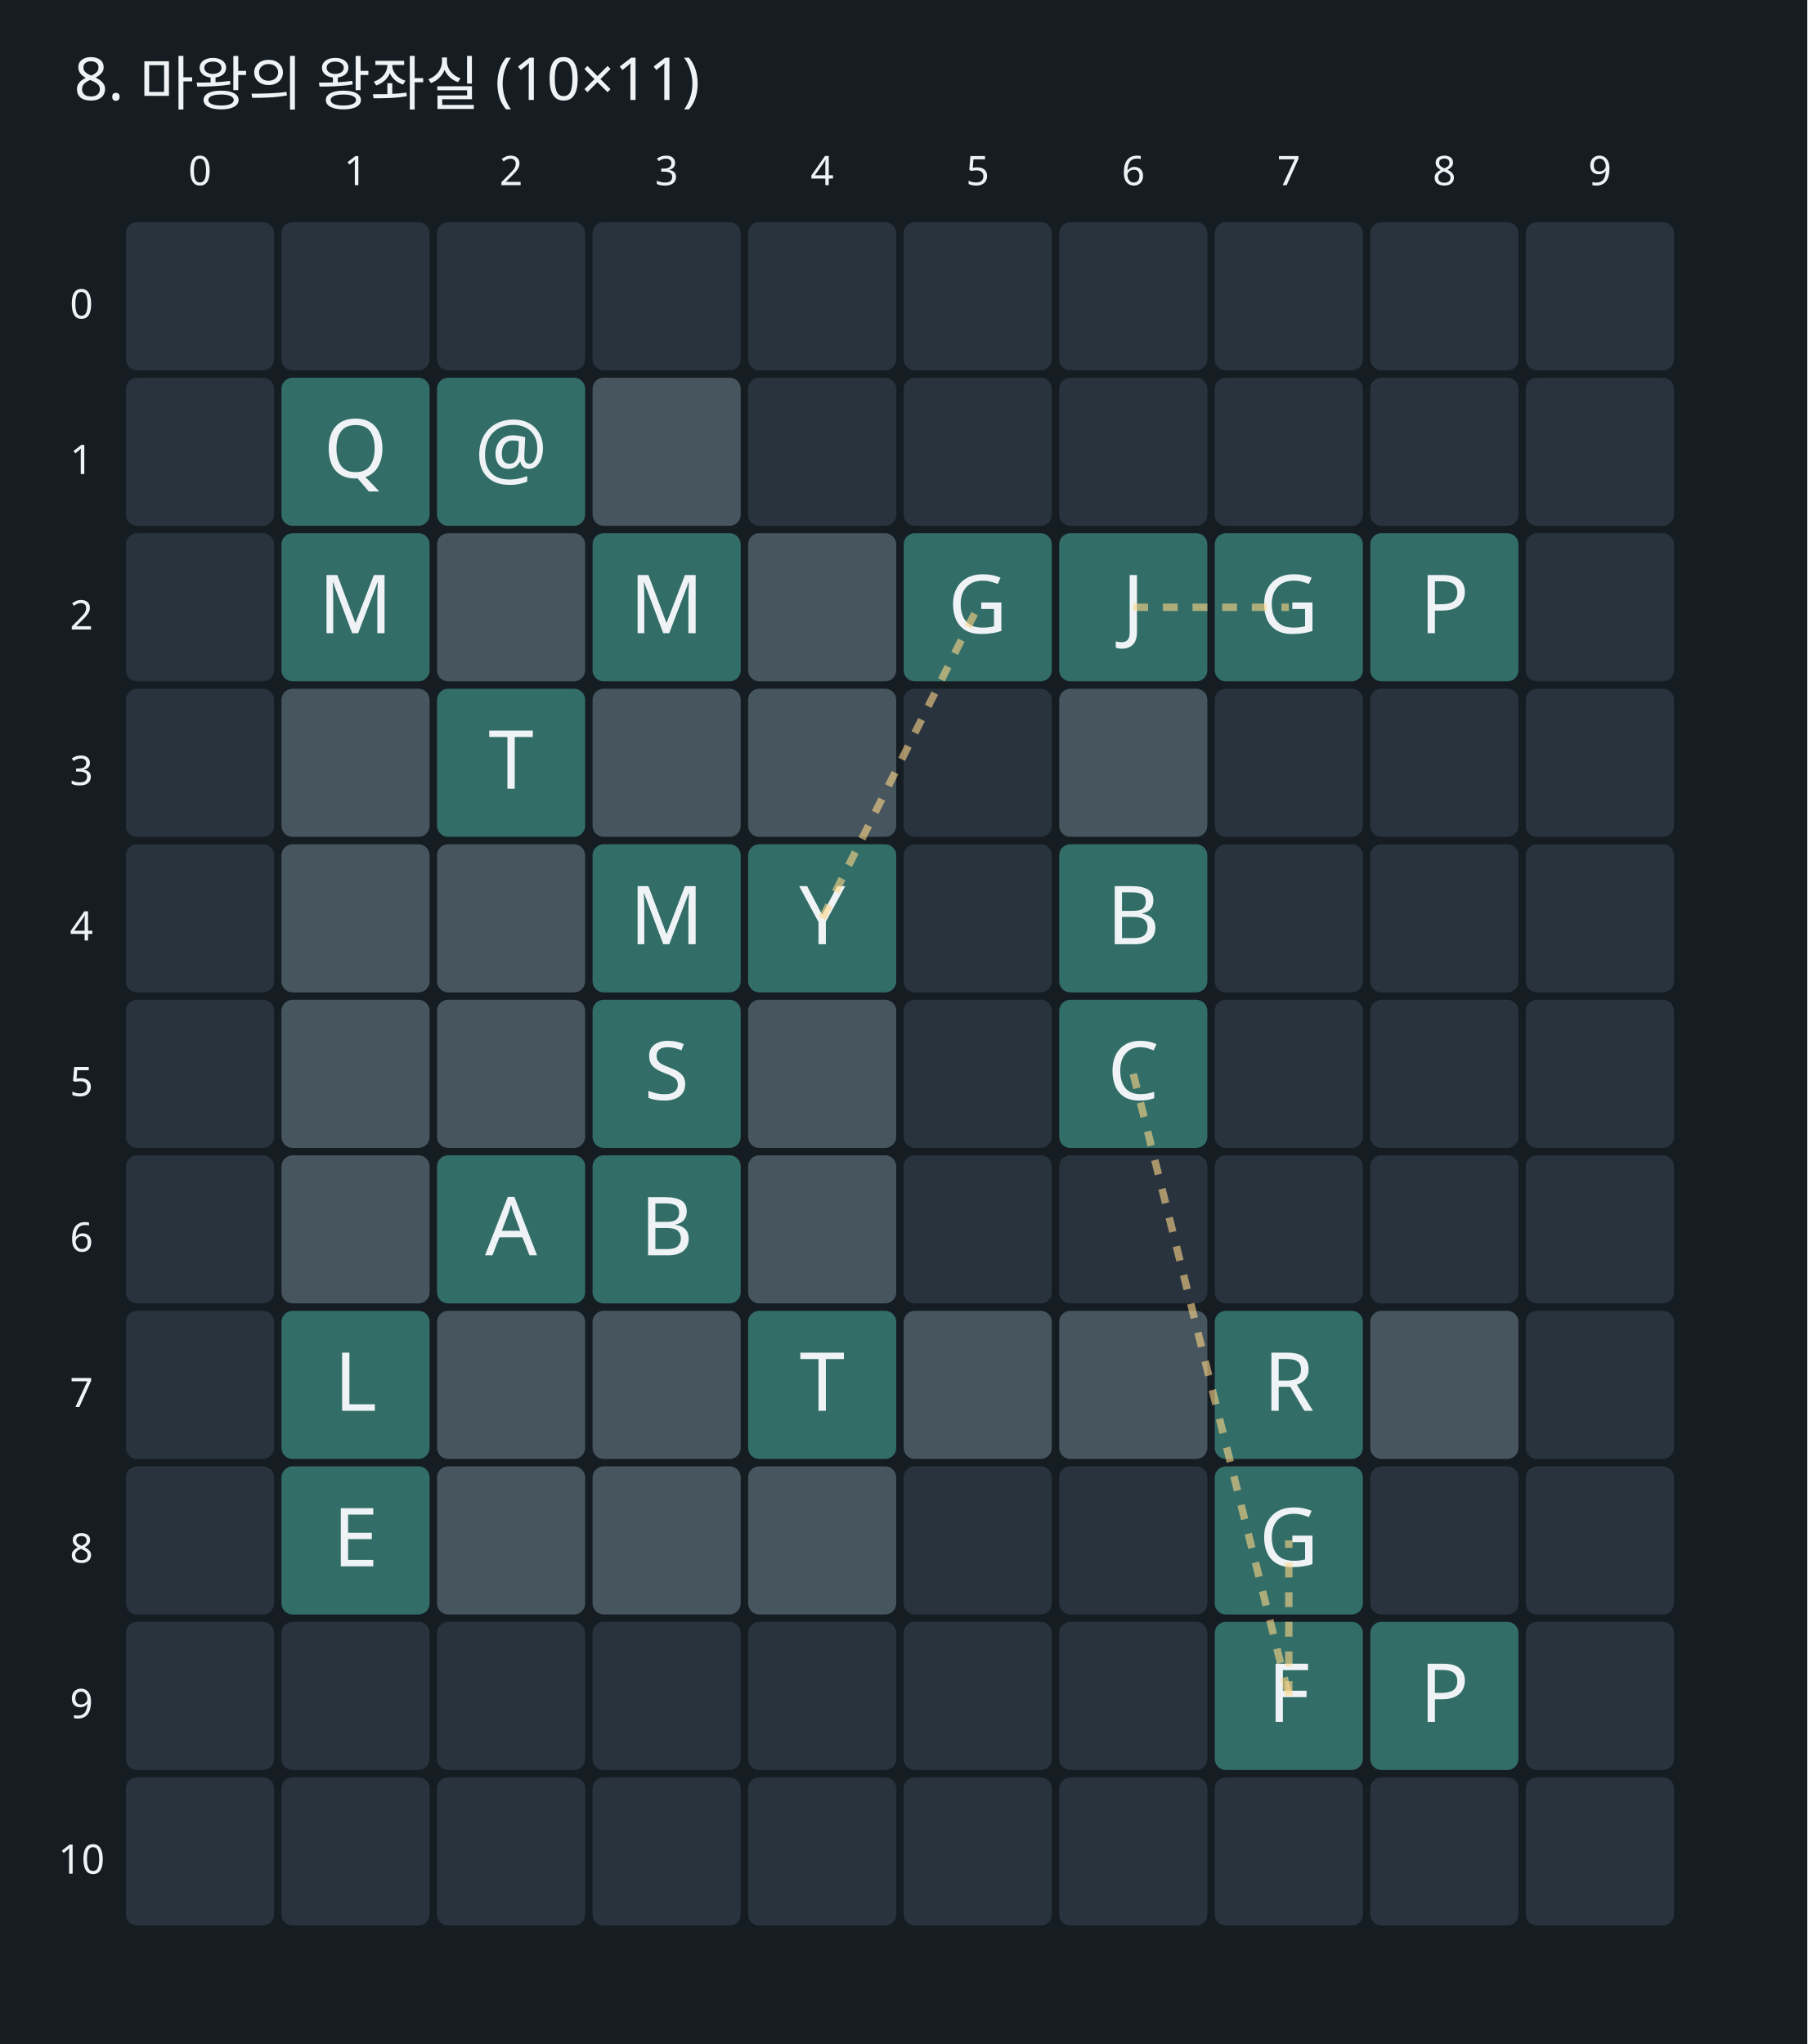
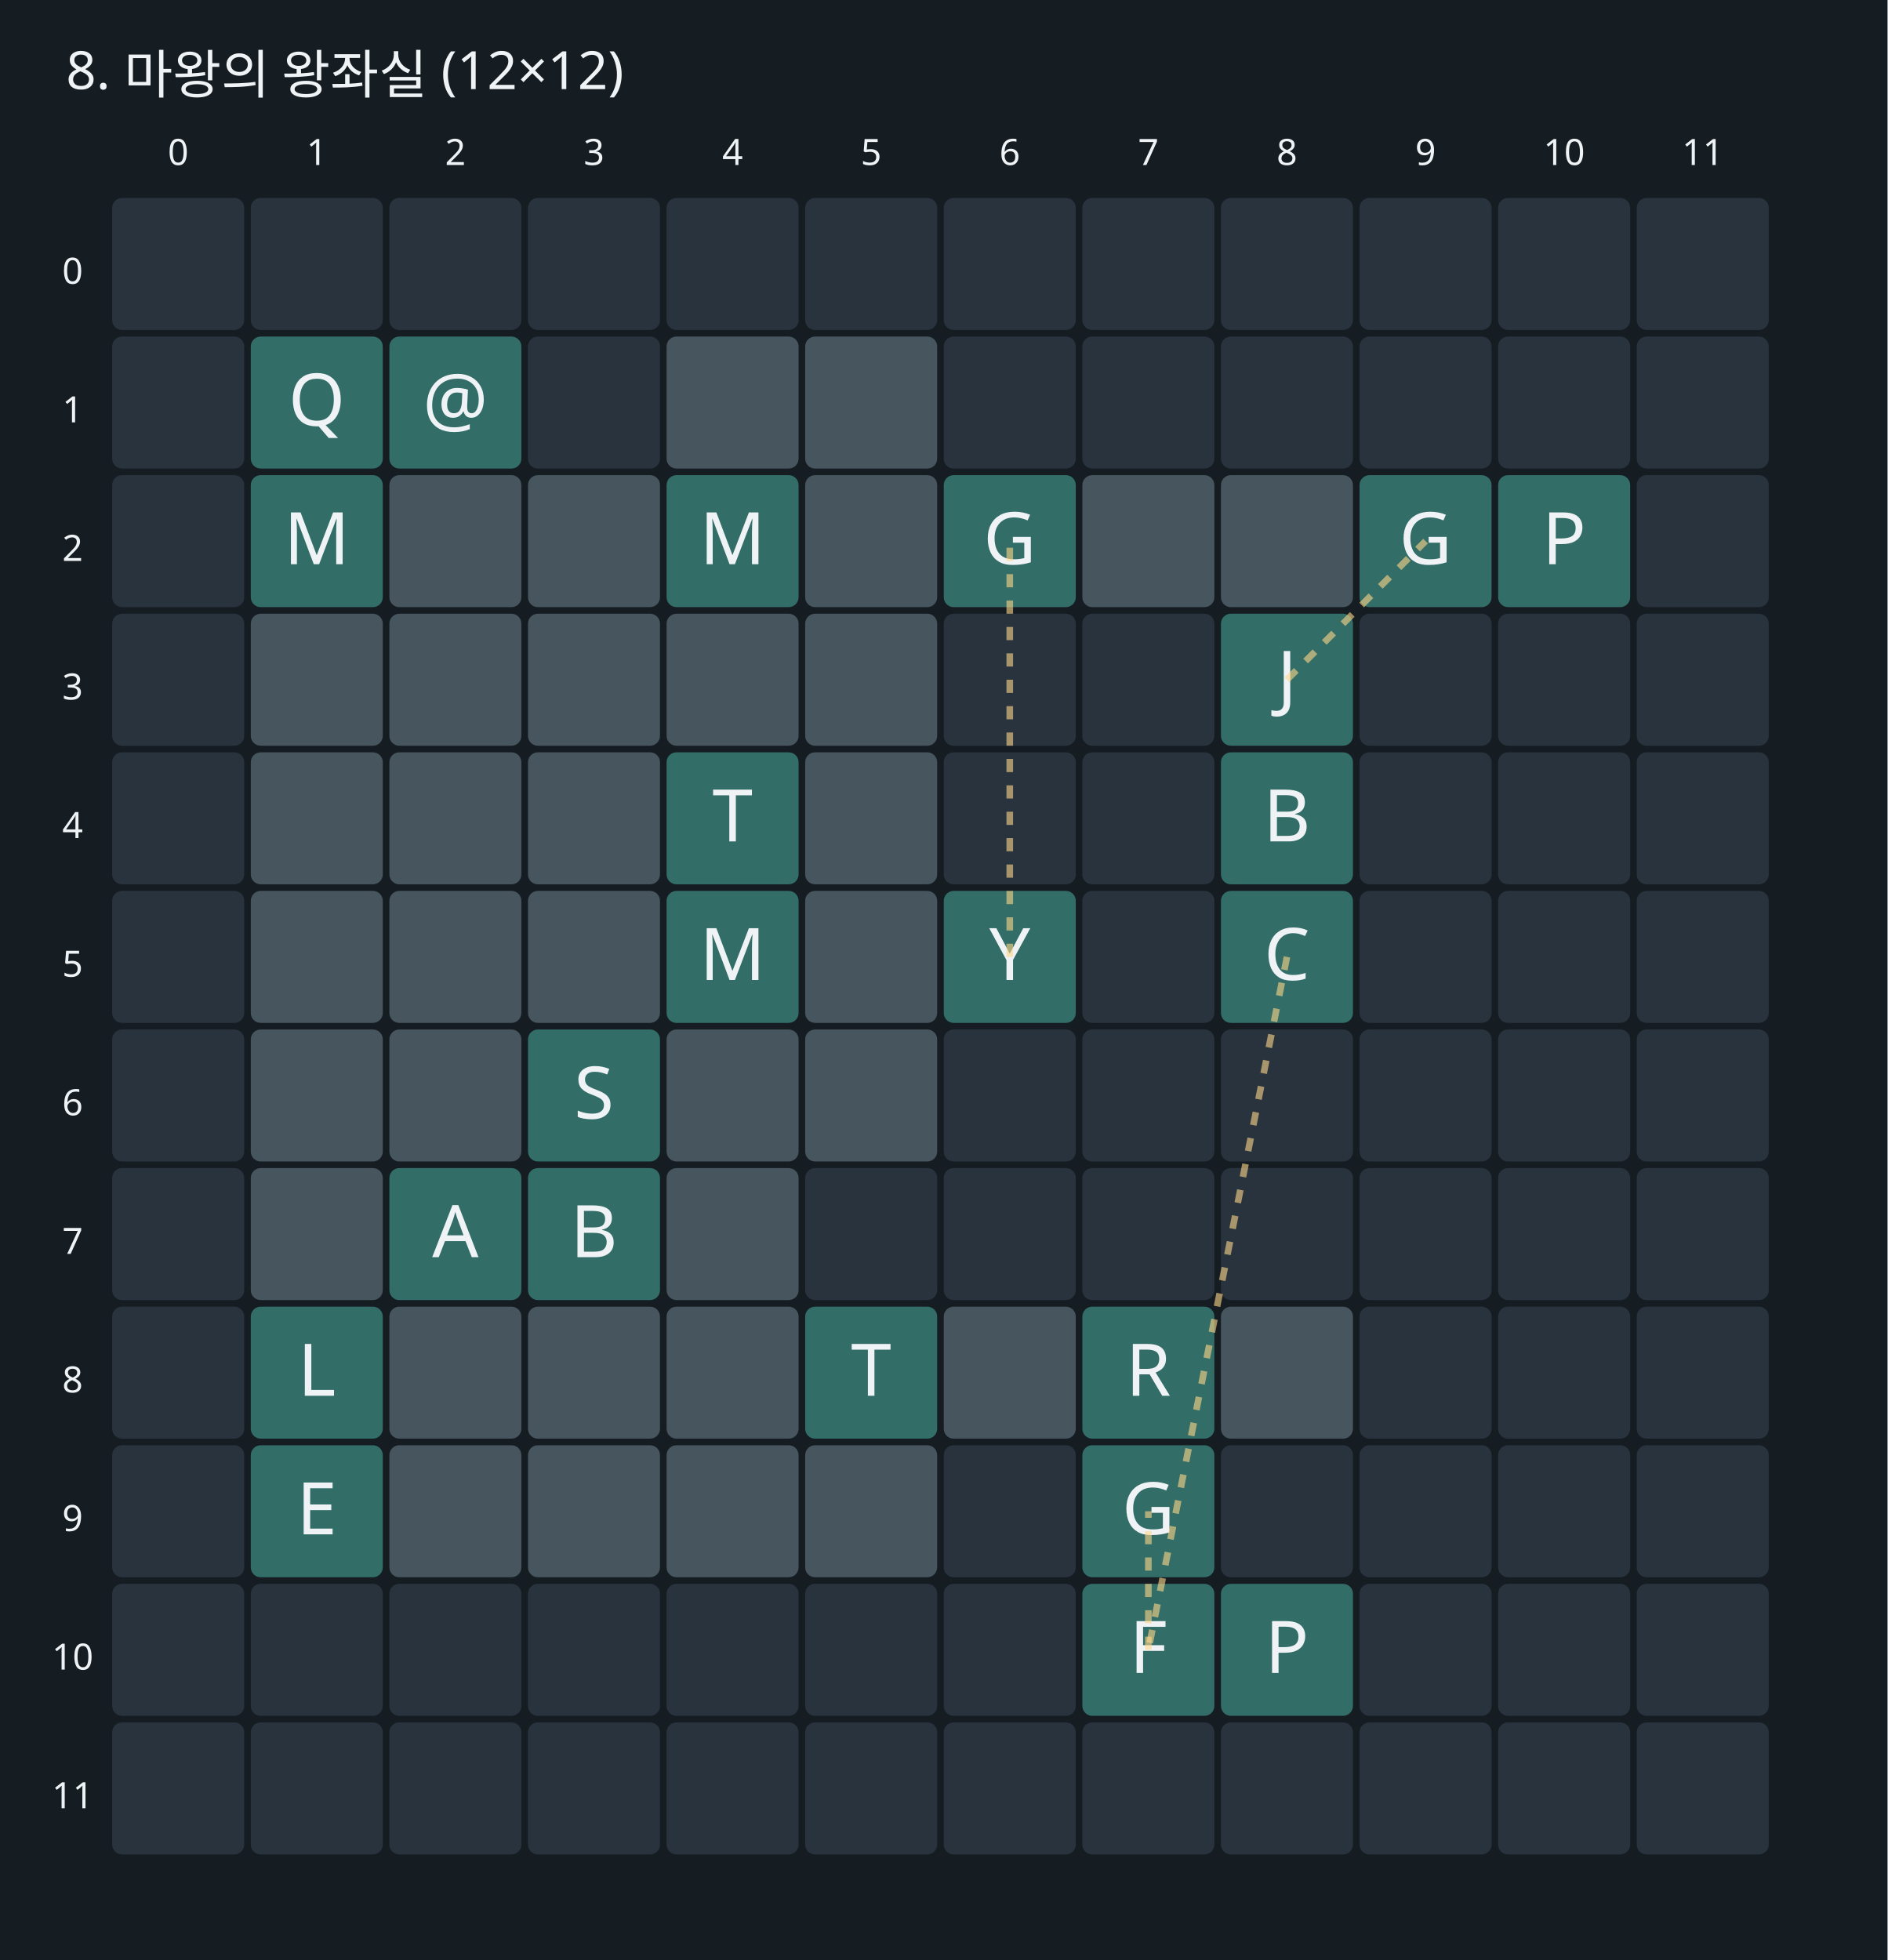
- <svg xmlns="http://www.w3.org/2000/svg" width="488" height="552" viewBox="0 0 488 552">
+ <svg xmlns="http://www.w3.org/2000/svg" width="572" height="594" viewBox="0 0 572 594">
  <rect width="100%" height="100%" fill="#151d23" />
  <g font-family="Malgun Gothic, sans-serif" fill="#eff3f5">
-     <text x="20" y="27" font-size="16">8. 마왕의 왕좌실 (10×11)</text>
+     <text x="20" y="27" font-size="16">8. 마왕의 왕좌실 (12×12)</text>
    <text x="54" y="50" text-anchor="middle" font-size="11">0</text>
    <text x="96" y="50" text-anchor="middle" font-size="11">1</text>
    <text x="138" y="50" text-anchor="middle" font-size="11">2</text>
    <text x="180" y="50" text-anchor="middle" font-size="11">3</text>
    <text x="222" y="50" text-anchor="middle" font-size="11">4</text>
    <text x="264" y="50" text-anchor="middle" font-size="11">5</text>
    <text x="306" y="50" text-anchor="middle" font-size="11">6</text>
    <text x="348" y="50" text-anchor="middle" font-size="11">7</text>
    <text x="390" y="50" text-anchor="middle" font-size="11">8</text>
    <text x="432" y="50" text-anchor="middle" font-size="11">9</text>
+     <text x="474" y="50" text-anchor="middle" font-size="11">10</text>
+     <text x="516" y="50" text-anchor="middle" font-size="11">11</text>
    <text x="22" y="86" text-anchor="middle" font-size="11">0</text>
    <rect x="34" y="60" width="40" height="40" rx="3" fill="#29333e" />
    <rect x="76" y="60" width="40" height="40" rx="3" fill="#29333e" />
    <rect x="118" y="60" width="40" height="40" rx="3" fill="#29333e" />
    <rect x="160" y="60" width="40" height="40" rx="3" fill="#29333e" />
    <rect x="202" y="60" width="40" height="40" rx="3" fill="#29333e" />
    <rect x="244" y="60" width="40" height="40" rx="3" fill="#29333e" />
    <rect x="286" y="60" width="40" height="40" rx="3" fill="#29333e" />
    <rect x="328" y="60" width="40" height="40" rx="3" fill="#29333e" />
    <rect x="370" y="60" width="40" height="40" rx="3" fill="#29333e" />
    <rect x="412" y="60" width="40" height="40" rx="3" fill="#29333e" />
+     <rect x="454" y="60" width="40" height="40" rx="3" fill="#29333e" />
+     <rect x="496" y="60" width="40" height="40" rx="3" fill="#29333e" />
    <text x="22" y="128" text-anchor="middle" font-size="11">1</text>
    <rect x="34" y="102" width="40" height="40" rx="3" fill="#29333e" />
    <rect x="76" y="102" width="40" height="40" rx="3" fill="#326d68" />
    <text x="96" y="129" text-anchor="middle" font-size="22">Q</text>
    <rect x="118" y="102" width="40" height="40" rx="3" fill="#326d68" />
    <text x="138" y="129" text-anchor="middle" font-size="22">@</text>
-     <rect x="160" y="102" width="40" height="40" rx="3" fill="#46555e" />
-     <rect x="202" y="102" width="40" height="40" rx="3" fill="#29333e" />
-     <rect x="244" y="102" width="40" height="40" rx="3" fill="#29333e" />
+     <rect x="160" y="102" width="40" height="40" rx="3" fill="#29333e" />
+     <rect x="202" y="102" width="40" height="40" rx="3" fill="#46555e" />
+     <rect x="244" y="102" width="40" height="40" rx="3" fill="#46555e" />
    <rect x="286" y="102" width="40" height="40" rx="3" fill="#29333e" />
    <rect x="328" y="102" width="40" height="40" rx="3" fill="#29333e" />
    <rect x="370" y="102" width="40" height="40" rx="3" fill="#29333e" />
    <rect x="412" y="102" width="40" height="40" rx="3" fill="#29333e" />
+     <rect x="454" y="102" width="40" height="40" rx="3" fill="#29333e" />
+     <rect x="496" y="102" width="40" height="40" rx="3" fill="#29333e" />
    <text x="22" y="170" text-anchor="middle" font-size="11">2</text>
    <rect x="34" y="144" width="40" height="40" rx="3" fill="#29333e" />
    <rect x="76" y="144" width="40" height="40" rx="3" fill="#326d68" />
    <text x="96" y="171" text-anchor="middle" font-size="22">M</text>
    <rect x="118" y="144" width="40" height="40" rx="3" fill="#46555e" />
-     <rect x="160" y="144" width="40" height="40" rx="3" fill="#326d68" />
-     <text x="180" y="171" text-anchor="middle" font-size="22">M</text>
-     <rect x="202" y="144" width="40" height="40" rx="3" fill="#46555e" />
-     <rect x="244" y="144" width="40" height="40" rx="3" fill="#326d68" />
-     <text x="264" y="171" text-anchor="middle" font-size="22">G</text>
+     <rect x="160" y="144" width="40" height="40" rx="3" fill="#46555e" />
+     <rect x="202" y="144" width="40" height="40" rx="3" fill="#326d68" />
+     <text x="222" y="171" text-anchor="middle" font-size="22">M</text>
+     <rect x="244" y="144" width="40" height="40" rx="3" fill="#46555e" />
    <rect x="286" y="144" width="40" height="40" rx="3" fill="#326d68" />
-     <text x="306" y="171" text-anchor="middle" font-size="22">J</text>
-     <rect x="328" y="144" width="40" height="40" rx="3" fill="#326d68" />
-     <text x="348" y="171" text-anchor="middle" font-size="22">G</text>
-     <rect x="370" y="144" width="40" height="40" rx="3" fill="#326d68" />
-     <text x="390" y="171" text-anchor="middle" font-size="22">P</text>
-     <rect x="412" y="144" width="40" height="40" rx="3" fill="#29333e" />
+     <text x="306" y="171" text-anchor="middle" font-size="22">G</text>
+     <rect x="328" y="144" width="40" height="40" rx="3" fill="#46555e" />
+     <rect x="370" y="144" width="40" height="40" rx="3" fill="#46555e" />
+     <rect x="412" y="144" width="40" height="40" rx="3" fill="#326d68" />
+     <text x="432" y="171" text-anchor="middle" font-size="22">G</text>
+     <rect x="454" y="144" width="40" height="40" rx="3" fill="#326d68" />
+     <text x="474" y="171" text-anchor="middle" font-size="22">P</text>
+     <rect x="496" y="144" width="40" height="40" rx="3" fill="#29333e" />
    <text x="22" y="212" text-anchor="middle" font-size="11">3</text>
    <rect x="34" y="186" width="40" height="40" rx="3" fill="#29333e" />
    <rect x="76" y="186" width="40" height="40" rx="3" fill="#46555e" />
-     <rect x="118" y="186" width="40" height="40" rx="3" fill="#326d68" />
-     <text x="138" y="213" text-anchor="middle" font-size="22">T</text>
+     <rect x="118" y="186" width="40" height="40" rx="3" fill="#46555e" />
    <rect x="160" y="186" width="40" height="40" rx="3" fill="#46555e" />
    <rect x="202" y="186" width="40" height="40" rx="3" fill="#46555e" />
-     <rect x="244" y="186" width="40" height="40" rx="3" fill="#29333e" />
-     <rect x="286" y="186" width="40" height="40" rx="3" fill="#46555e" />
+     <rect x="244" y="186" width="40" height="40" rx="3" fill="#46555e" />
+     <rect x="286" y="186" width="40" height="40" rx="3" fill="#29333e" />
    <rect x="328" y="186" width="40" height="40" rx="3" fill="#29333e" />
-     <rect x="370" y="186" width="40" height="40" rx="3" fill="#29333e" />
+     <rect x="370" y="186" width="40" height="40" rx="3" fill="#326d68" />
+     <text x="390" y="213" text-anchor="middle" font-size="22">J</text>
    <rect x="412" y="186" width="40" height="40" rx="3" fill="#29333e" />
+     <rect x="454" y="186" width="40" height="40" rx="3" fill="#29333e" />
+     <rect x="496" y="186" width="40" height="40" rx="3" fill="#29333e" />
    <text x="22" y="254" text-anchor="middle" font-size="11">4</text>
    <rect x="34" y="228" width="40" height="40" rx="3" fill="#29333e" />
    <rect x="76" y="228" width="40" height="40" rx="3" fill="#46555e" />
    <rect x="118" y="228" width="40" height="40" rx="3" fill="#46555e" />
-     <rect x="160" y="228" width="40" height="40" rx="3" fill="#326d68" />
-     <text x="180" y="255" text-anchor="middle" font-size="22">M</text>
+     <rect x="160" y="228" width="40" height="40" rx="3" fill="#46555e" />
    <rect x="202" y="228" width="40" height="40" rx="3" fill="#326d68" />
-     <text x="222" y="255" text-anchor="middle" font-size="22">Y</text>
-     <rect x="244" y="228" width="40" height="40" rx="3" fill="#29333e" />
-     <rect x="286" y="228" width="40" height="40" rx="3" fill="#326d68" />
-     <text x="306" y="255" text-anchor="middle" font-size="22">B</text>
+     <text x="222" y="255" text-anchor="middle" font-size="22">T</text>
+     <rect x="244" y="228" width="40" height="40" rx="3" fill="#46555e" />
+     <rect x="286" y="228" width="40" height="40" rx="3" fill="#29333e" />
    <rect x="328" y="228" width="40" height="40" rx="3" fill="#29333e" />
-     <rect x="370" y="228" width="40" height="40" rx="3" fill="#29333e" />
+     <rect x="370" y="228" width="40" height="40" rx="3" fill="#326d68" />
+     <text x="390" y="255" text-anchor="middle" font-size="22">B</text>
    <rect x="412" y="228" width="40" height="40" rx="3" fill="#29333e" />
+     <rect x="454" y="228" width="40" height="40" rx="3" fill="#29333e" />
+     <rect x="496" y="228" width="40" height="40" rx="3" fill="#29333e" />
    <text x="22" y="296" text-anchor="middle" font-size="11">5</text>
    <rect x="34" y="270" width="40" height="40" rx="3" fill="#29333e" />
    <rect x="76" y="270" width="40" height="40" rx="3" fill="#46555e" />
    <rect x="118" y="270" width="40" height="40" rx="3" fill="#46555e" />
-     <rect x="160" y="270" width="40" height="40" rx="3" fill="#326d68" />
-     <text x="180" y="297" text-anchor="middle" font-size="22">S</text>
-     <rect x="202" y="270" width="40" height="40" rx="3" fill="#46555e" />
-     <rect x="244" y="270" width="40" height="40" rx="3" fill="#29333e" />
+     <rect x="160" y="270" width="40" height="40" rx="3" fill="#46555e" />
+     <rect x="202" y="270" width="40" height="40" rx="3" fill="#326d68" />
+     <text x="222" y="297" text-anchor="middle" font-size="22">M</text>
+     <rect x="244" y="270" width="40" height="40" rx="3" fill="#46555e" />
    <rect x="286" y="270" width="40" height="40" rx="3" fill="#326d68" />
-     <text x="306" y="297" text-anchor="middle" font-size="22">C</text>
+     <text x="306" y="297" text-anchor="middle" font-size="22">Y</text>
    <rect x="328" y="270" width="40" height="40" rx="3" fill="#29333e" />
-     <rect x="370" y="270" width="40" height="40" rx="3" fill="#29333e" />
+     <rect x="370" y="270" width="40" height="40" rx="3" fill="#326d68" />
+     <text x="390" y="297" text-anchor="middle" font-size="22">C</text>
    <rect x="412" y="270" width="40" height="40" rx="3" fill="#29333e" />
+     <rect x="454" y="270" width="40" height="40" rx="3" fill="#29333e" />
+     <rect x="496" y="270" width="40" height="40" rx="3" fill="#29333e" />
    <text x="22" y="338" text-anchor="middle" font-size="11">6</text>
    <rect x="34" y="312" width="40" height="40" rx="3" fill="#29333e" />
    <rect x="76" y="312" width="40" height="40" rx="3" fill="#46555e" />
-     <rect x="118" y="312" width="40" height="40" rx="3" fill="#326d68" />
-     <text x="138" y="339" text-anchor="middle" font-size="22">A</text>
+     <rect x="118" y="312" width="40" height="40" rx="3" fill="#46555e" />
    <rect x="160" y="312" width="40" height="40" rx="3" fill="#326d68" />
-     <text x="180" y="339" text-anchor="middle" font-size="22">B</text>
+     <text x="180" y="339" text-anchor="middle" font-size="22">S</text>
    <rect x="202" y="312" width="40" height="40" rx="3" fill="#46555e" />
-     <rect x="244" y="312" width="40" height="40" rx="3" fill="#29333e" />
+     <rect x="244" y="312" width="40" height="40" rx="3" fill="#46555e" />
    <rect x="286" y="312" width="40" height="40" rx="3" fill="#29333e" />
    <rect x="328" y="312" width="40" height="40" rx="3" fill="#29333e" />
    <rect x="370" y="312" width="40" height="40" rx="3" fill="#29333e" />
    <rect x="412" y="312" width="40" height="40" rx="3" fill="#29333e" />
+     <rect x="454" y="312" width="40" height="40" rx="3" fill="#29333e" />
+     <rect x="496" y="312" width="40" height="40" rx="3" fill="#29333e" />
    <text x="22" y="380" text-anchor="middle" font-size="11">7</text>
    <rect x="34" y="354" width="40" height="40" rx="3" fill="#29333e" />
-     <rect x="76" y="354" width="40" height="40" rx="3" fill="#326d68" />
-     <text x="96" y="381" text-anchor="middle" font-size="22">L</text>
-     <rect x="118" y="354" width="40" height="40" rx="3" fill="#46555e" />
-     <rect x="160" y="354" width="40" height="40" rx="3" fill="#46555e" />
-     <rect x="202" y="354" width="40" height="40" rx="3" fill="#326d68" />
-     <text x="222" y="381" text-anchor="middle" font-size="22">T</text>
-     <rect x="244" y="354" width="40" height="40" rx="3" fill="#46555e" />
-     <rect x="286" y="354" width="40" height="40" rx="3" fill="#46555e" />
-     <rect x="328" y="354" width="40" height="40" rx="3" fill="#326d68" />
-     <text x="348" y="381" text-anchor="middle" font-size="22">R</text>
-     <rect x="370" y="354" width="40" height="40" rx="3" fill="#46555e" />
+     <rect x="76" y="354" width="40" height="40" rx="3" fill="#46555e" />
+     <rect x="118" y="354" width="40" height="40" rx="3" fill="#326d68" />
+     <text x="138" y="381" text-anchor="middle" font-size="22">A</text>
+     <rect x="160" y="354" width="40" height="40" rx="3" fill="#326d68" />
+     <text x="180" y="381" text-anchor="middle" font-size="22">B</text>
+     <rect x="202" y="354" width="40" height="40" rx="3" fill="#46555e" />
+     <rect x="244" y="354" width="40" height="40" rx="3" fill="#29333e" />
+     <rect x="286" y="354" width="40" height="40" rx="3" fill="#29333e" />
+     <rect x="328" y="354" width="40" height="40" rx="3" fill="#29333e" />
+     <rect x="370" y="354" width="40" height="40" rx="3" fill="#29333e" />
    <rect x="412" y="354" width="40" height="40" rx="3" fill="#29333e" />
+     <rect x="454" y="354" width="40" height="40" rx="3" fill="#29333e" />
+     <rect x="496" y="354" width="40" height="40" rx="3" fill="#29333e" />
    <text x="22" y="422" text-anchor="middle" font-size="11">8</text>
    <rect x="34" y="396" width="40" height="40" rx="3" fill="#29333e" />
    <rect x="76" y="396" width="40" height="40" rx="3" fill="#326d68" />
-     <text x="96" y="423" text-anchor="middle" font-size="22">E</text>
+     <text x="96" y="423" text-anchor="middle" font-size="22">L</text>
    <rect x="118" y="396" width="40" height="40" rx="3" fill="#46555e" />
    <rect x="160" y="396" width="40" height="40" rx="3" fill="#46555e" />
    <rect x="202" y="396" width="40" height="40" rx="3" fill="#46555e" />
-     <rect x="244" y="396" width="40" height="40" rx="3" fill="#29333e" />
-     <rect x="286" y="396" width="40" height="40" rx="3" fill="#29333e" />
+     <rect x="244" y="396" width="40" height="40" rx="3" fill="#326d68" />
+     <text x="264" y="423" text-anchor="middle" font-size="22">T</text>
+     <rect x="286" y="396" width="40" height="40" rx="3" fill="#46555e" />
    <rect x="328" y="396" width="40" height="40" rx="3" fill="#326d68" />
-     <text x="348" y="423" text-anchor="middle" font-size="22">G</text>
-     <rect x="370" y="396" width="40" height="40" rx="3" fill="#29333e" />
+     <text x="348" y="423" text-anchor="middle" font-size="22">R</text>
+     <rect x="370" y="396" width="40" height="40" rx="3" fill="#46555e" />
    <rect x="412" y="396" width="40" height="40" rx="3" fill="#29333e" />
+     <rect x="454" y="396" width="40" height="40" rx="3" fill="#29333e" />
+     <rect x="496" y="396" width="40" height="40" rx="3" fill="#29333e" />
    <text x="22" y="464" text-anchor="middle" font-size="11">9</text>
    <rect x="34" y="438" width="40" height="40" rx="3" fill="#29333e" />
-     <rect x="76" y="438" width="40" height="40" rx="3" fill="#29333e" />
-     <rect x="118" y="438" width="40" height="40" rx="3" fill="#29333e" />
-     <rect x="160" y="438" width="40" height="40" rx="3" fill="#29333e" />
-     <rect x="202" y="438" width="40" height="40" rx="3" fill="#29333e" />
-     <rect x="244" y="438" width="40" height="40" rx="3" fill="#29333e" />
+     <rect x="76" y="438" width="40" height="40" rx="3" fill="#326d68" />
+     <text x="96" y="465" text-anchor="middle" font-size="22">E</text>
+     <rect x="118" y="438" width="40" height="40" rx="3" fill="#46555e" />
+     <rect x="160" y="438" width="40" height="40" rx="3" fill="#46555e" />
+     <rect x="202" y="438" width="40" height="40" rx="3" fill="#46555e" />
+     <rect x="244" y="438" width="40" height="40" rx="3" fill="#46555e" />
    <rect x="286" y="438" width="40" height="40" rx="3" fill="#29333e" />
    <rect x="328" y="438" width="40" height="40" rx="3" fill="#326d68" />
-     <text x="348" y="465" text-anchor="middle" font-size="22">F</text>
-     <rect x="370" y="438" width="40" height="40" rx="3" fill="#326d68" />
-     <text x="390" y="465" text-anchor="middle" font-size="22">P</text>
+     <text x="348" y="465" text-anchor="middle" font-size="22">G</text>
+     <rect x="370" y="438" width="40" height="40" rx="3" fill="#29333e" />
    <rect x="412" y="438" width="40" height="40" rx="3" fill="#29333e" />
+     <rect x="454" y="438" width="40" height="40" rx="3" fill="#29333e" />
+     <rect x="496" y="438" width="40" height="40" rx="3" fill="#29333e" />
    <text x="22" y="506" text-anchor="middle" font-size="11">10</text>
    <rect x="34" y="480" width="40" height="40" rx="3" fill="#29333e" />
    <rect x="76" y="480" width="40" height="40" rx="3" fill="#29333e" />
    <rect x="118" y="480" width="40" height="40" rx="3" fill="#29333e" />
    <rect x="160" y="480" width="40" height="40" rx="3" fill="#29333e" />
    <rect x="202" y="480" width="40" height="40" rx="3" fill="#29333e" />
    <rect x="244" y="480" width="40" height="40" rx="3" fill="#29333e" />
    <rect x="286" y="480" width="40" height="40" rx="3" fill="#29333e" />
-     <rect x="328" y="480" width="40" height="40" rx="3" fill="#29333e" />
-     <rect x="370" y="480" width="40" height="40" rx="3" fill="#29333e" />
+     <rect x="328" y="480" width="40" height="40" rx="3" fill="#326d68" />
+     <text x="348" y="507" text-anchor="middle" font-size="22">F</text>
+     <rect x="370" y="480" width="40" height="40" rx="3" fill="#326d68" />
+     <text x="390" y="507" text-anchor="middle" font-size="22">P</text>
    <rect x="412" y="480" width="40" height="40" rx="3" fill="#29333e" />
-     <path d="M348,458 L348,416" stroke="#ffd789" stroke-width="2" stroke-dasharray="4 4" opacity=".6" />
-     <path d="M222,248 L264,164" stroke="#ffd789" stroke-width="2" stroke-dasharray="4 4" opacity=".6" />
-     <path d="M306,164 L348,164" stroke="#ffd789" stroke-width="2" stroke-dasharray="4 4" opacity=".6" />
-     <path d="M306,290 L348,458" stroke="#ffd789" stroke-width="2" stroke-dasharray="4 4" opacity=".6" />
+     <rect x="454" y="480" width="40" height="40" rx="3" fill="#29333e" />
+     <rect x="496" y="480" width="40" height="40" rx="3" fill="#29333e" />
+     <text x="22" y="548" text-anchor="middle" font-size="11">11</text>
+     <rect x="34" y="522" width="40" height="40" rx="3" fill="#29333e" />
+     <rect x="76" y="522" width="40" height="40" rx="3" fill="#29333e" />
+     <rect x="118" y="522" width="40" height="40" rx="3" fill="#29333e" />
+     <rect x="160" y="522" width="40" height="40" rx="3" fill="#29333e" />
+     <rect x="202" y="522" width="40" height="40" rx="3" fill="#29333e" />
+     <rect x="244" y="522" width="40" height="40" rx="3" fill="#29333e" />
+     <rect x="286" y="522" width="40" height="40" rx="3" fill="#29333e" />
+     <rect x="328" y="522" width="40" height="40" rx="3" fill="#29333e" />
+     <rect x="370" y="522" width="40" height="40" rx="3" fill="#29333e" />
+     <rect x="412" y="522" width="40" height="40" rx="3" fill="#29333e" />
+     <rect x="454" y="522" width="40" height="40" rx="3" fill="#29333e" />
+     <rect x="496" y="522" width="40" height="40" rx="3" fill="#29333e" />
+     <path d="M348,500 L348,458" stroke="#ffd789" stroke-width="2" stroke-dasharray="4 4" opacity=".6" />
+     <path d="M306,290 L306,164" stroke="#ffd789" stroke-width="2" stroke-dasharray="4 4" opacity=".6" />
+     <path d="M390,206 L432,164" stroke="#ffd789" stroke-width="2" stroke-dasharray="4 4" opacity=".6" />
+     <path d="M390,290 L348,500" stroke="#ffd789" stroke-width="2" stroke-dasharray="4 4" opacity=".6" />
  </g>
</svg>
